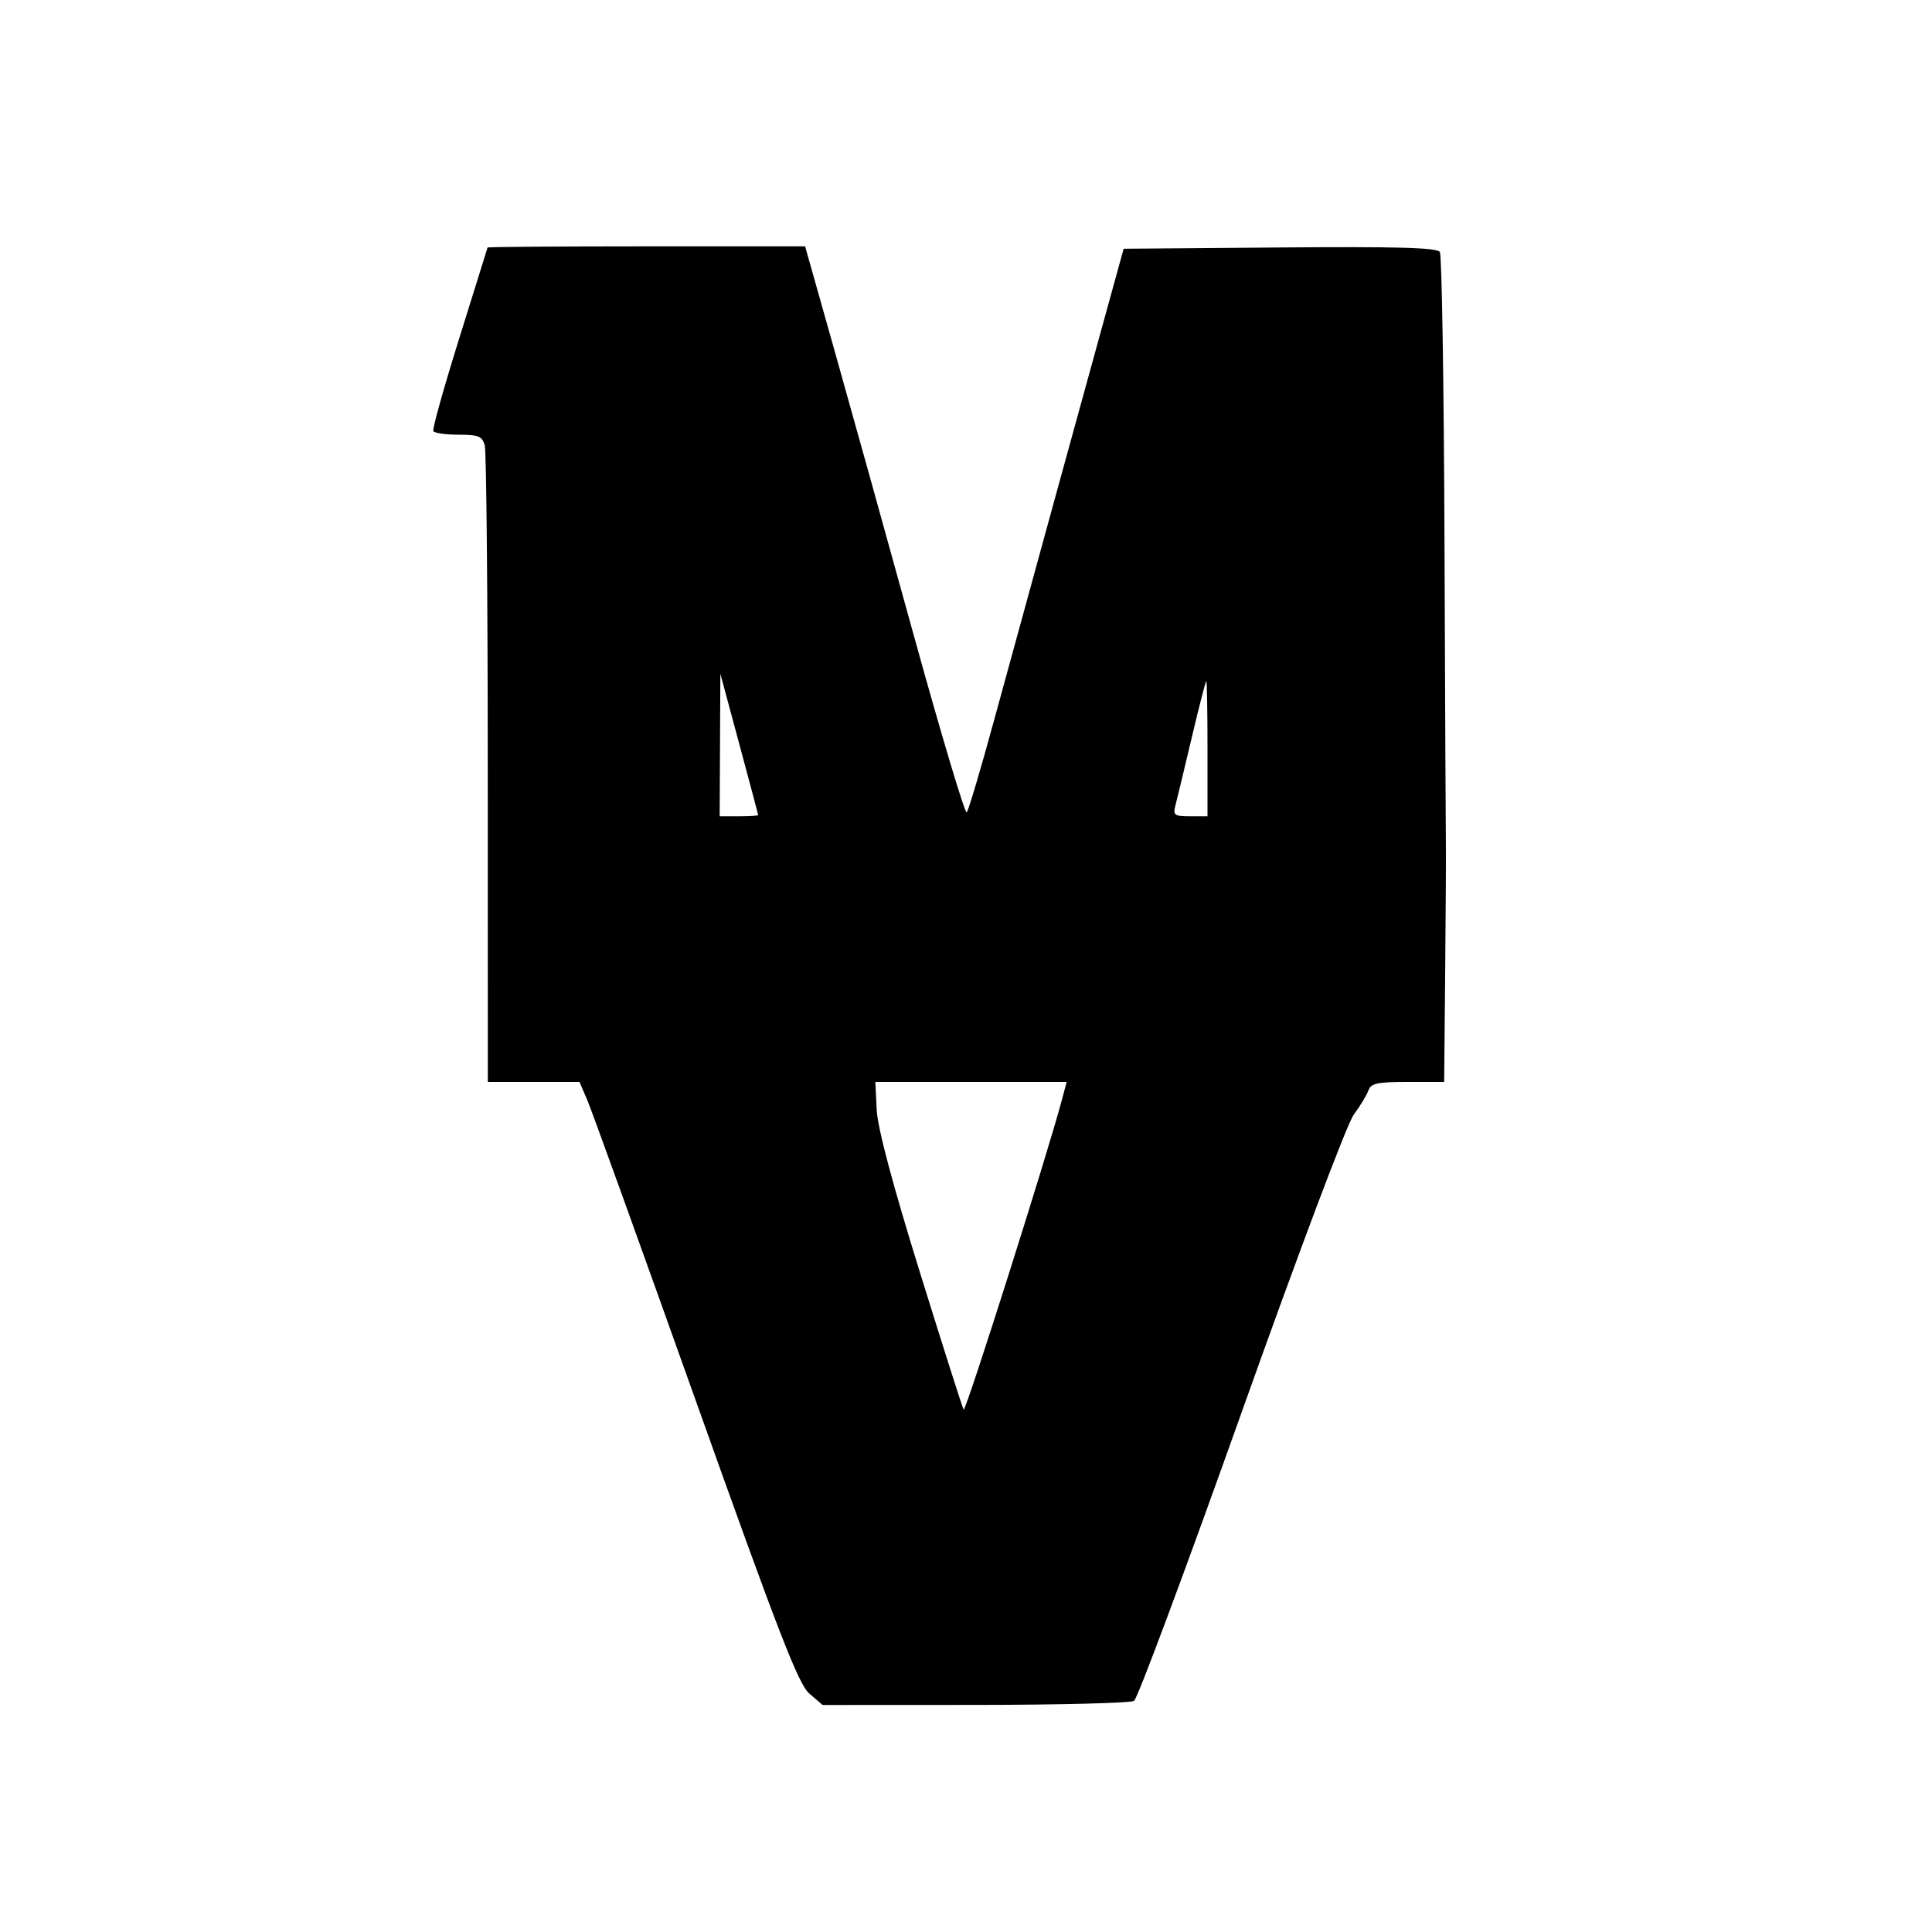
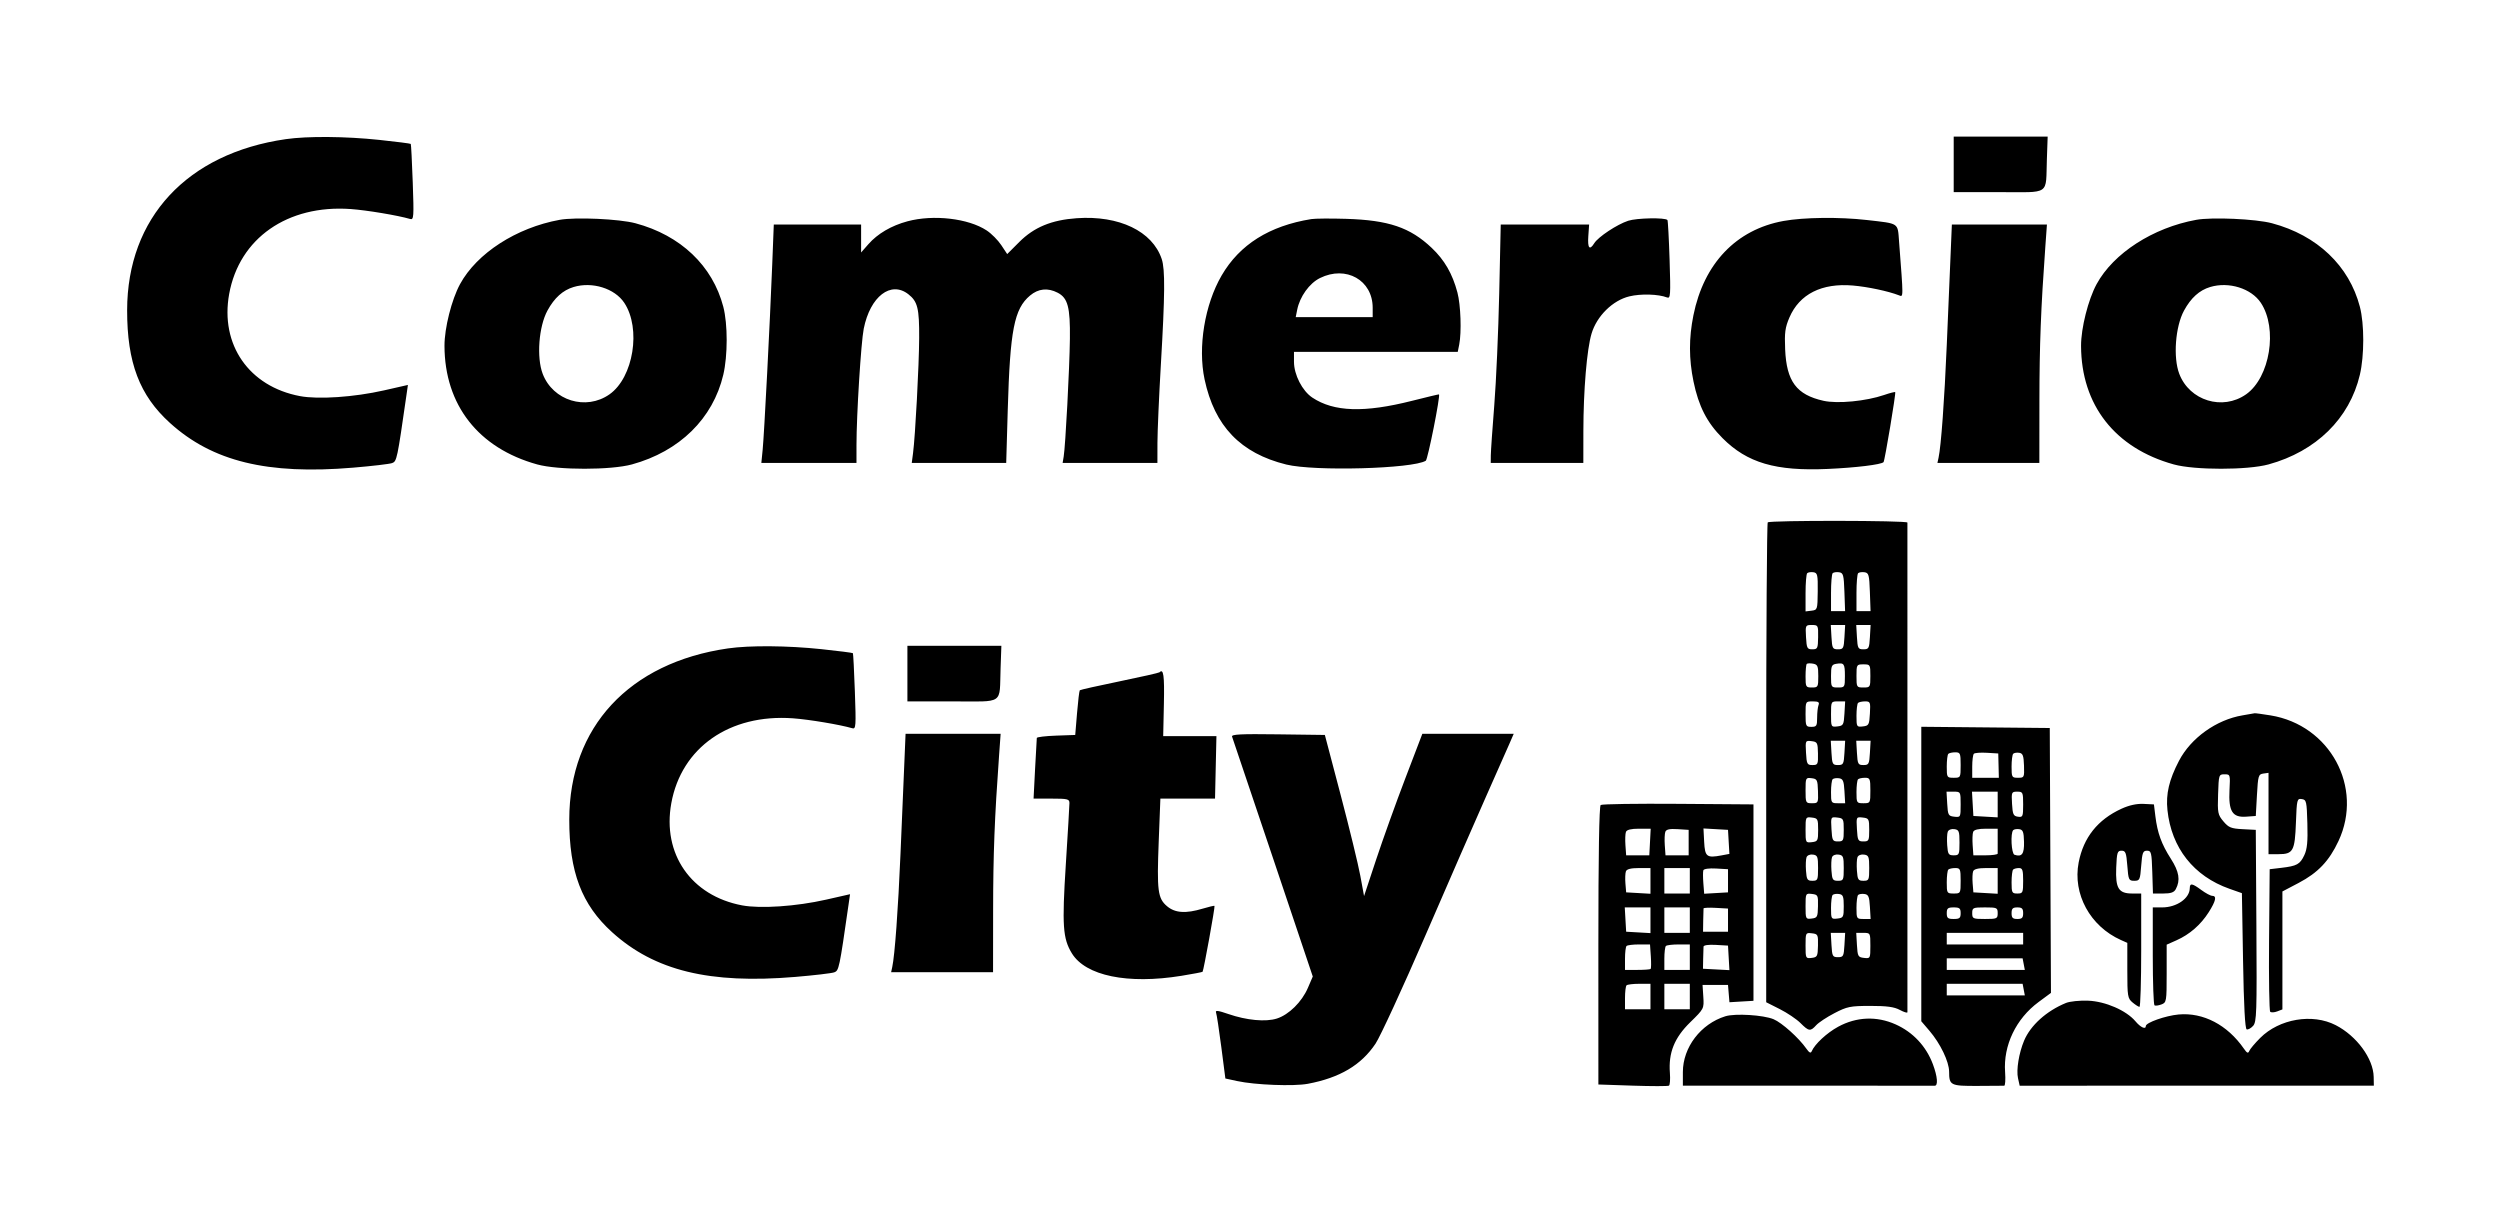
- <svg xmlns="http://www.w3.org/2000/svg" width="400" height="400" viewBox="0 0 400 400" version="1.1">
-   <path d="M 100.943 51.250 C 100.912 51.388, 98.281 59.825, 95.096 70 C 91.912 80.175, 89.489 88.838, 89.712 89.250 C 89.936 89.662, 92.289 90, 94.942 90 C 99.100 90, 99.850 90.311, 100.370 92.250 C 100.701 93.487, 100.979 123.638, 100.986 159.250 L 101 224 110.487 224 L 119.973 224 121.588 227.750 C 122.476 229.813, 132.570 257.779, 144.019 289.897 C 161.226 338.168, 165.310 348.703, 167.573 350.647 L 170.311 353 201.906 352.985 C 219.282 352.976, 234.083 352.600, 234.795 352.148 C 235.507 351.696, 245.481 324.948, 256.960 292.708 C 268.784 259.497, 278.887 232.661, 280.267 230.795 C 281.608 228.983, 282.982 226.713, 283.321 225.750 C 283.834 224.293, 285.197 224, 291.469 224 L 299 224 299.209 201.250 C 299.325 188.738, 299.389 176.925, 299.353 175 C 299.316 173.075, 299.189 144.922, 299.069 112.439 C 298.949 79.955, 298.517 52.836, 298.108 52.175 C 297.548 51.269, 289.379 51.037, 265.004 51.236 L 232.643 51.500 231.949 54 C 228.572 66.167, 209.816 134.428, 205.845 149 C 203.073 159.175, 200.511 167.813, 200.152 168.196 C 199.793 168.579, 194.817 151.929, 189.094 131.196 C 183.371 110.463, 175.988 83.938, 172.687 72.250 L 166.686 51 133.843 51 C 115.779 51, 100.974 51.112, 100.943 51.250 M 149.071 154.250 L 149 169 153 169 C 155.200 169, 156.990 168.887, 156.978 168.750 C 156.966 168.613, 155.198 161.975, 153.049 154 L 149.143 139.500 149.071 154.250 M 246.727 152.757 C 245.202 159.216, 243.687 165.512, 243.360 166.750 C 242.825 168.778, 243.124 169, 246.383 169 L 250 169 250 155 C 250 147.300, 249.887 141.003, 249.750 141.007 C 249.613 141.011, 248.252 146.299, 246.727 152.757 M 181.509 229.750 C 181.693 233.532, 184.764 245.086, 190.480 263.500 C 195.260 278.900, 199.326 291.657, 199.517 291.848 C 199.960 292.293, 216.841 239.059, 219.843 227.750 L 220.839 224 201.034 224 L 181.230 224 181.509 229.750" stroke="none" fill="black" fill-rule="evenodd" />
+ <svg xmlns="http://www.w3.org/2000/svg" width="1080" height="530" viewBox="0 0 1080 530" version="1.1">
+   <path d="M 123.500 60.109 C 80.819 66.259, 54.962 94.119, 54.922 134 C 54.899 156.654, 60.275 170.805, 73.433 182.721 C 91.785 199.342, 115.528 205.138, 152.535 202.031 C 160.719 201.344, 168.311 200.451, 169.405 200.046 C 171.423 199.299, 171.604 198.442, 175.558 170.899 L 176.218 166.297 165.859 168.650 C 153.042 171.561, 137.544 172.619, 129.606 171.124 C 107.557 166.973, 95.029 148.902, 99.003 126.983 C 103.365 102.922, 124.194 88.369, 151.493 90.305 C 158.423 90.797, 171.893 93.049, 177.193 94.602 C 178.750 95.059, 178.839 93.798, 178.306 78.799 C 177.987 69.835, 177.603 62.353, 177.453 62.173 C 177.302 61.993, 171.176 61.210, 163.839 60.434 C 149.246 58.891, 132.868 58.759, 123.500 60.109 M 844 71 L 844 83 863.481 83 C 886.135 83, 883.694 84.674, 884.251 68.750 L 884.592 59 864.296 59 L 844 59 844 71 M 241.763 94.968 C 223.083 98.369, 205.993 109.404, 198.728 122.756 C 195.104 129.417, 191.996 141.764, 192.017 149.410 C 192.090 174.952, 206.678 193.602, 232.085 200.636 C 241.079 203.126, 263.913 203.122, 273 200.628 C 293.558 194.988, 308.004 180.813, 312.460 161.907 C 314.410 153.634, 314.414 140.011, 312.469 132.542 C 307.848 114.802, 294.013 101.648, 274.500 96.443 C 267.498 94.575, 248.599 93.724, 241.763 94.968 M 392.024 95.603 C 385.061 97.474, 379.130 100.949, 375.137 105.497 L 372 109.070 372 103.035 L 372 97 353.139 97 L 334.277 97 333.603 114.250 C 332.611 139.602, 330.132 187.620, 329.473 194.250 L 328.901 200 349.450 200 L 370 200 370.001 192.250 C 370.002 179.338, 371.964 147.857, 373.133 142 C 375.917 128.057, 384.860 121.169, 392.440 127.131 C 396.416 130.259, 397.149 133.238, 397.083 146 C 397.021 157.948, 395.402 188.347, 394.434 195.750 L 393.877 200 414.280 200 L 434.682 200 435.350 177.009 C 436.351 142.536, 438.124 133.439, 444.962 127.686 C 448.559 124.659, 452.628 124.239, 456.909 126.453 C 461.307 128.727, 462.363 132.707, 462.196 146.373 C 462.038 159.283, 460.276 192.658, 459.509 197.250 L 459.050 200 479.525 200 L 500 200 500.017 191.250 C 500.026 186.438, 500.691 171.250, 501.495 157.500 C 503.270 127.142, 503.357 116.365, 501.862 111.899 C 497.837 99.879, 483.458 92.976, 465.135 94.268 C 454.260 95.035, 446.708 98.162, 440.335 104.535 L 435.108 109.762 432.545 105.889 C 431.136 103.760, 428.299 100.908, 426.241 99.552 C 418.313 94.330, 403.238 92.590, 392.024 95.603 M 566.500 94.647 C 548.382 97.560, 535.529 105.638, 527.750 119 C 520.429 131.577, 517.410 149.969, 520.379 163.906 C 524.680 184.089, 535.928 195.804, 555.686 200.681 C 567.813 203.674, 610.314 202.514, 615.940 199.037 C 616.815 198.496, 622.301 170.941, 621.648 170.371 C 621.566 170.300, 616.331 171.550, 610.014 173.149 C 589.359 178.376, 576.245 177.955, 566.937 171.768 C 562.580 168.872, 559 161.890, 559 156.288 L 559 152 594.375 152 L 629.750 152 630.375 148.875 C 631.444 143.528, 631.040 131.738, 629.601 126.336 C 627.443 118.231, 624.030 112.319, 618.478 107.068 C 609.141 98.237, 599.904 95.107, 581.500 94.537 C 574.900 94.332, 568.150 94.382, 566.500 94.647 M 703.396 95.366 C 698.583 96.934, 690.442 102.319, 688.722 105.074 C 686.694 108.320, 685.790 107.238, 686.153 101.999 L 686.500 96.999 667.408 96.999 L 648.317 97 647.660 126.750 C 647.299 143.113, 646.341 164.825, 645.530 175 C 644.720 185.175, 644.044 194.963, 644.028 196.750 L 644 200 664 200 L 684 200 684.016 186.250 C 684.036 168.586, 685.515 150.953, 687.549 144.127 C 689.816 136.520, 696.693 129.753, 703.917 128.020 C 708.891 126.827, 716.410 127.048, 720.149 128.497 C 721.654 129.081, 721.752 127.665, 721.267 112.318 C 720.975 103.068, 720.553 95.295, 720.330 95.045 C 719.331 93.927, 707.103 94.159, 703.396 95.366 M 770.467 95.458 C 750.046 99.169, 736.068 113.807, 731.553 136.208 C 729.571 146.043, 729.583 155.064, 731.591 164.792 C 733.804 175.516, 737.396 182.527, 744.137 189.284 C 754.809 199.980, 767.110 203.587, 789.500 202.586 C 801.789 202.036, 812.614 200.720, 813.690 199.643 C 814.211 199.122, 819.110 169.777, 818.738 169.405 C 818.564 169.231, 816.421 169.778, 813.975 170.621 C 806.160 173.313, 793.817 174.501, 787.753 173.144 C 776.073 170.530, 771.777 164.765, 771.182 150.903 C 770.872 143.703, 771.173 141.469, 773.033 137.146 C 777.382 127.035, 787.011 122.190, 800.452 123.348 C 806.883 123.902, 815.705 125.774, 820.331 127.567 C 822.311 128.334, 822.309 129.331, 820.395 104.339 C 819.762 96.079, 820.643 96.668, 806.467 95.044 C 794.666 93.692, 779.210 93.870, 770.467 95.458 M 948.763 94.968 C 930.083 98.369, 912.993 109.404, 905.728 122.756 C 902.104 129.417, 898.996 141.764, 899.017 149.410 C 899.090 174.952, 913.678 193.602, 939.085 200.636 C 948.079 203.126, 970.913 203.122, 980 200.628 C 1000.558 194.988, 1015.004 180.813, 1019.460 161.907 C 1021.410 153.634, 1021.414 140.011, 1019.469 132.542 C 1014.848 114.802, 1001.013 101.648, 981.500 96.443 C 974.498 94.575, 955.599 93.724, 948.763 94.968 M 842.647 110.250 C 842.340 117.537, 841.604 134.929, 841.012 148.899 C 839.996 172.871, 838.550 192.714, 837.452 197.750 L 836.962 200 858.981 200 L 881 200 881.026 173.250 C 881.050 149.024, 881.659 133.214, 883.606 106.250 L 884.274 97 863.739 97 L 843.205 97 842.647 110.250 M 570.223 120.119 C 565.647 122.384, 561.525 128.124, 560.386 133.819 L 559.750 137 576.375 137 L 593 137 593 132.960 C 593 121.029, 581.492 114.540, 570.223 120.119 M 247.791 123.988 C 243.123 125.396, 239.502 128.663, 236.497 134.176 C 232.747 141.061, 231.741 154.415, 234.441 161.485 C 238.881 173.112, 253.146 177.493, 263.308 170.351 C 273.649 163.083, 277.062 141.918, 269.684 130.812 C 265.550 124.588, 255.840 121.562, 247.791 123.988 M 954.791 123.988 C 950.123 125.396, 946.502 128.663, 943.497 134.176 C 939.747 141.061, 938.741 154.415, 941.441 161.485 C 945.881 173.112, 960.146 177.493, 970.308 170.351 C 980.649 163.083, 984.062 141.918, 976.684 130.812 C 972.550 124.588, 962.840 121.562, 954.791 123.988 M 763.667 225.667 C 763.300 226.033, 763 272.827, 763 329.652 L 763 432.971 768.874 435.936 C 772.104 437.567, 776.120 440.274, 777.797 441.951 C 781.414 445.568, 782.093 445.661, 784.595 442.891 C 785.643 441.731, 789.200 439.382, 792.500 437.671 C 797.976 434.832, 799.329 434.560, 808 434.554 C 815.158 434.549, 818.301 434.979, 820.750 436.299 C 822.538 437.263, 824.004 437.702, 824.009 437.276 C 824.017 436.628, 824.010 228.025, 824.003 225.750 C 823.999 224.823, 764.592 224.741, 763.667 225.667 M 780.709 247.624 C 780.319 248.014, 780 251.888, 780 256.233 L 780 264.133 782.588 263.816 C 785.121 263.507, 785.177 263.331, 785.261 255.500 C 785.339 248.278, 785.157 247.472, 783.383 247.208 C 782.302 247.047, 781.099 247.235, 780.709 247.624 M 791.709 247.624 C 791.319 248.014, 791 251.858, 791 256.167 L 791 264 794.040 264 L 797.081 264 796.790 255.750 C 796.529 248.320, 796.297 247.471, 794.459 247.208 C 793.336 247.047, 792.099 247.235, 791.709 247.624 M 802.709 247.624 C 802.319 248.014, 802 251.858, 802 256.167 L 802 264 805.040 264 L 808.081 264 807.790 255.750 C 807.529 248.320, 807.297 247.471, 805.459 247.208 C 804.336 247.047, 803.099 247.235, 802.709 247.624 M 780.198 275.250 C 780.475 280.058, 780.704 280.500, 782.927 280.500 C 785.178 280.500, 785.360 280.120, 785.430 275.250 C 785.504 270.146, 785.428 270, 782.701 270 C 779.945 270, 779.901 270.092, 780.198 275.250 M 791.198 275.250 C 791.477 280.103, 791.689 280.500, 794 280.500 C 796.311 280.500, 796.523 280.103, 796.802 275.250 L 797.105 270 794 270 L 790.895 270 791.198 275.250 M 802.198 275.250 C 802.477 280.103, 802.689 280.500, 805 280.500 C 807.311 280.500, 807.523 280.103, 807.802 275.250 L 808.105 270 805 270 L 801.895 270 802.198 275.250 M 314.500 280.109 C 271.819 286.259, 245.962 314.119, 245.922 354 C 245.899 376.654, 251.275 390.805, 264.433 402.721 C 282.785 419.342, 306.528 425.138, 343.535 422.031 C 351.719 421.344, 359.311 420.451, 360.405 420.046 C 362.423 419.299, 362.604 418.442, 366.558 390.899 L 367.218 386.297 356.859 388.650 C 344.042 391.561, 328.544 392.619, 320.606 391.124 C 298.557 386.973, 286.029 368.902, 290.003 346.983 C 294.365 322.922, 315.194 308.369, 342.493 310.305 C 349.423 310.797, 362.893 313.049, 368.193 314.602 C 369.750 315.059, 369.839 313.798, 369.306 298.799 C 368.987 289.835, 368.603 282.353, 368.453 282.173 C 368.302 281.993, 362.176 281.210, 354.839 280.434 C 340.246 278.891, 323.868 278.759, 314.500 280.109 M 392 291 L 392 303 411.481 303 C 434.135 303, 431.694 304.674, 432.251 288.750 L 432.592 279 412.296 279 L 392 279 392 291 M 780.524 286.810 C 780.236 287.098, 780 289.508, 780 292.167 C 780 296.773, 780.129 297, 782.750 297 C 785.378 297, 785.500 296.782, 785.500 292.069 C 785.500 287.764, 785.217 287.083, 783.274 286.712 C 782.049 286.478, 780.811 286.522, 780.524 286.810 M 793.250 286.768 C 791.271 287.094, 791 287.733, 791 292.070 C 791 296.881, 791.072 297, 794 297 C 796.929 297, 797 296.882, 797 292.059 C 797 286.703, 796.649 286.208, 793.250 286.768 M 802 292 C 802 296.889, 802.067 297, 805 297 C 807.933 297, 808 296.889, 808 292 C 808 287.111, 807.933 287, 805 287 C 802.067 287, 802 287.111, 802 292 M 500.895 290.439 C 500.653 290.680, 492.901 292.433, 483.667 294.333 C 474.432 296.234, 466.694 297.972, 466.470 298.196 C 466.247 298.420, 465.712 302.855, 465.282 308.052 L 464.500 317.500 456.250 317.790 C 451.712 317.950, 447.955 318.400, 447.900 318.790 C 447.846 319.181, 447.508 325.238, 447.150 332.251 L 446.500 345.003 454.250 345.001 C 461.184 345, 462 345.199, 462 346.891 C 462 347.930, 461.296 359.868, 460.435 373.419 C 458.757 399.835, 459.132 405.399, 463.022 411.796 C 468.966 421.570, 487.158 425.320, 510.358 421.554 C 515.230 420.764, 519.350 419.978, 519.512 419.808 C 519.957 419.345, 524.976 391.643, 524.671 391.338 C 524.526 391.192, 522.219 391.732, 519.544 392.537 C 512.241 394.735, 507.661 394.427, 504.189 391.506 C 500.148 388.105, 499.736 384.902, 500.572 363.366 L 501.284 345 513.088 345 L 524.892 345 525.196 331.498 L 525.500 317.997 514 318 L 502.500 318.003 502.803 304.002 C 503.067 291.754, 502.637 288.696, 500.895 290.439 M 780 308.500 C 780 313.700, 780.136 314, 782.500 314 C 784.741 314, 785 313.595, 785 310.082 C 785 307.927, 785.273 305.452, 785.607 304.582 C 786.080 303.349, 785.529 303, 783.107 303 C 780.008 303, 780 303.013, 780 308.500 M 791 308.566 C 791 314.049, 791.041 314.128, 793.750 313.816 C 796.315 313.521, 796.520 313.147, 796.802 308.250 L 797.105 303 794.052 303 C 791.015 303, 791 303.027, 791 308.566 M 802.667 303.667 C 802.300 304.033, 802 306.538, 802 309.233 C 802 313.988, 802.081 314.124, 804.750 313.816 C 807.315 313.521, 807.520 313.147, 807.802 308.250 C 808.087 303.299, 807.968 303, 805.719 303 C 804.407 303, 803.033 303.300, 802.667 303.667 M 968.780 309.030 C 957.458 310.938, 946.469 318.801, 941.320 328.679 C 937.028 336.913, 935.608 342.978, 936.338 349.962 C 938.045 366.292, 947.685 378.518, 963.147 383.961 L 968.500 385.845 969 415.090 C 969.334 434.603, 969.857 444.454, 970.573 444.692 C 971.163 444.888, 972.406 444.209, 973.334 443.183 C 974.870 441.486, 974.999 437.591, 974.761 399.909 L 974.500 358.500 968.798 358.202 C 963.842 357.942, 962.758 357.501, 960.511 354.831 C 958.104 351.971, 957.946 351.162, 958.213 343.129 C 958.494 334.668, 958.549 334.500, 961 334.500 C 963.455 334.500, 963.494 334.621, 963.146 341.267 C 962.666 350.457, 964.391 353.235, 970.309 352.805 L 974.500 352.500 975 343.500 C 975.466 335.105, 975.651 334.479, 977.750 334.180 L 980 333.861 980 351.430 L 980 369 984.378 369 C 990.636 369, 991.390 367.620, 991.845 355.317 C 992.214 345.343, 992.323 344.904, 994.365 345.196 C 996.365 345.481, 996.518 346.151, 996.785 355.775 C 997.003 363.615, 996.689 366.854, 995.458 369.447 C 993.582 373.400, 992.285 374.112, 985.500 374.911 L 980.500 375.500 980.235 405.935 C 980.089 422.674, 980.314 436.690, 980.735 437.081 C 981.156 437.471, 982.513 437.403, 983.750 436.928 L 986 436.064 986 410.587 L 986 385.109 992.992 381.435 C 1001.361 377.037, 1006.183 371.970, 1010.231 363.319 C 1021.105 340.083, 1006.564 313.218, 980.855 309.046 C 977.360 308.479, 974.275 308.065, 974 308.125 C 973.725 308.186, 971.376 308.593, 968.780 309.030 M 830 377.575 L 830 441.182 833.501 445.272 C 838.225 450.791, 841.997 458.620, 842.015 462.946 C 842.041 468.886, 842.586 469.158, 854.357 469.115 C 860.210 469.094, 865.366 469.060, 865.814 469.038 C 866.261 469.017, 866.437 466.361, 866.203 463.136 C 865.373 451.649, 870.889 440.100, 880.652 432.888 L 886.016 428.925 885.758 371.712 L 885.500 314.500 857.750 314.234 L 830 313.968 830 377.575 M 390.647 330.250 C 390.340 337.538, 389.604 354.929, 389.012 368.899 C 387.996 392.871, 386.550 412.714, 385.452 417.750 L 384.962 420 406.981 420 L 429 420 429.026 393.250 C 429.050 369.024, 429.659 353.214, 431.606 326.250 L 432.274 317 411.739 317 L 391.205 317 390.647 330.250 M 532.252 318.229 C 532.517 318.928, 540.470 342.529, 549.926 370.677 L 567.119 421.853 564.998 426.784 C 562.397 432.829, 556.805 438.350, 551.601 440.010 C 546.774 441.549, 538.556 440.783, 530.651 438.057 C 526.184 436.516, 524.926 436.364, 525.329 437.414 C 525.619 438.171, 526.645 444.892, 527.608 452.350 L 529.360 465.911 534.430 467.013 C 542.230 468.707, 558.876 469.352, 565 468.197 C 578.808 465.593, 588.037 460.122, 594.224 450.871 C 596.273 447.809, 606.012 426.672, 615.868 403.901 C 625.724 381.131, 637.490 354.175, 642.015 344 C 646.541 333.825, 651.073 323.587, 652.086 321.250 L 653.929 317 634.190 317 L 614.451 317 607.096 336.250 C 603.051 346.837, 597.386 362.611, 594.507 371.302 L 589.273 387.103 587.652 378.302 C 586.760 373.461, 582.950 357.800, 579.184 343.500 L 572.338 317.500 552.054 317.229 C 535.975 317.014, 531.870 317.221, 532.252 318.229 M 780.195 325.178 C 780.477 330.095, 780.689 330.500, 782.981 330.500 C 785.304 330.500, 785.456 330.183, 785.365 325.500 C 785.274 320.849, 785.080 320.478, 782.579 320.178 C 779.926 319.861, 779.895 319.926, 780.195 325.178 M 791.198 325.250 C 791.477 330.103, 791.689 330.500, 794 330.500 C 796.311 330.500, 796.523 330.103, 796.802 325.250 L 797.105 320 794 320 L 790.895 320 791.198 325.250 M 802.198 325.250 C 802.477 330.103, 802.689 330.500, 805 330.500 C 807.311 330.500, 807.523 330.103, 807.802 325.250 L 808.105 320 805 320 L 801.895 320 802.198 325.250 M 841.667 325.667 C 841.300 326.033, 841 328.508, 841 331.167 C 841 335.870, 841.080 336, 844 336 C 846.970 336, 847 335.944, 847 330.500 C 847 325.405, 846.828 325, 844.667 325 C 843.383 325, 842.033 325.300, 841.667 325.667 M 852.712 325.622 C 852.320 326.013, 852 328.508, 852 331.167 L 852 336 857.750 336.001 L 863.500 336.001 863.375 330.751 L 863.249 325.500 858.336 325.205 C 855.634 325.043, 853.103 325.230, 852.712 325.622 M 869.709 325.624 C 869.319 326.014, 869 328.508, 869 331.167 C 869 335.781, 869.126 336, 871.769 336 C 874.464 336, 874.533 335.860, 874.369 330.750 C 874.230 326.444, 873.860 325.447, 872.309 325.208 C 871.269 325.047, 870.099 325.235, 869.709 325.624 M 780 341.434 C 780 346.849, 780.075 347, 782.769 347 C 785.464 347, 785.533 346.860, 785.369 341.750 C 785.213 336.895, 785.005 336.476, 782.600 336.184 C 780.073 335.876, 780 336.024, 780 341.434 M 791.709 336.624 C 791.319 337.014, 791 339.508, 791 342.167 C 791 346.889, 791.070 347, 794.052 347 L 797.105 347 796.802 341.750 C 796.549 337.347, 796.171 336.453, 794.459 336.208 C 793.336 336.047, 792.099 336.235, 791.709 336.624 M 802.667 336.667 C 802.300 337.033, 802 339.508, 802 342.167 C 802 346.870, 802.080 347, 805 347 C 807.970 347, 808 346.944, 808 341.500 C 808 336.405, 807.828 336, 805.667 336 C 804.383 336, 803.033 336.300, 802.667 336.667 M 841.198 347.250 C 841.480 352.147, 841.685 352.521, 844.250 352.816 C 846.959 353.128, 847 353.049, 847 347.566 C 847 342.027, 846.985 342, 843.948 342 L 840.895 342 841.198 347.250 M 852.198 347.250 L 852.500 352.500 857.750 352.802 L 863 353.105 863 347.552 L 863 342 857.448 342 L 851.895 342 852.198 347.250 M 869.198 347.250 C 869.461 351.824, 869.790 352.541, 871.750 352.820 C 873.852 353.118, 874 352.773, 874 347.570 C 874 342.265, 873.879 342, 871.448 342 C 868.997 342, 868.908 342.209, 869.198 347.250 M 691.495 347.758 C 690.842 348.240, 690.493 369.474, 690.495 408.500 L 690.500 468.500 705.352 469 C 713.521 469.275, 720.558 469.275, 720.991 469 C 721.423 468.725, 721.604 466.250, 721.394 463.500 C 720.728 454.789, 723.320 448.328, 730.167 441.633 C 736.131 435.801, 736.165 435.736, 735.833 430.633 L 735.500 425.500 741 425.500 L 746.500 425.500 746.809 429.234 L 747.119 432.968 752.309 432.658 L 757.500 432.349 757.500 389.925 L 757.500 347.500 725 347.258 C 707.125 347.124, 692.048 347.349, 691.495 347.758 M 916.450 349.389 C 906.191 354.105, 900.066 361.800, 897.980 372.590 C 895.345 386.224, 902.938 400.147, 916.250 406.093 L 919 407.321 919 419.250 C 919 430.398, 919.147 431.302, 921.250 433.056 C 922.487 434.089, 923.837 434.948, 924.250 434.967 C 924.663 434.985, 925 423.975, 925 410.500 L 925 386 921.155 386 C 915.223 386, 913.845 383.794, 914.204 374.870 C 914.469 368.265, 914.708 367.500, 916.500 367.500 C 918.244 367.500, 918.564 368.333, 919 374 C 919.472 380.133, 919.641 380.500, 922 380.500 C 924.359 380.500, 924.528 380.133, 925 374 C 925.436 368.333, 925.756 367.500, 927.500 367.500 C 929.335 367.500, 929.524 368.263, 929.788 376.750 L 930.075 386 934.502 386 C 937.819 386, 939.183 385.526, 939.940 384.111 C 941.996 380.270, 941.399 376.579, 937.821 371 C 933.772 364.688, 932.006 359.835, 931.122 352.598 L 930.500 347.500 926 347.283 C 923.029 347.140, 919.783 347.856, 916.450 349.389 M 780 358.500 C 780 364.040, 780.045 364.128, 782.719 363.816 C 785.274 363.519, 785.439 363.197, 785.439 358.500 C 785.439 353.803, 785.274 353.481, 782.719 353.184 C 780.045 352.872, 780 352.960, 780 358.500 M 791.195 358.178 C 791.477 363.107, 791.685 363.500, 794 363.500 C 796.333 363.500, 796.500 363.167, 796.500 358.500 C 796.500 353.765, 796.351 353.483, 793.695 353.178 C 790.901 352.858, 790.892 352.877, 791.195 358.178 M 802.195 358.178 C 802.477 363.107, 802.685 363.500, 805 363.500 C 807.333 363.500, 807.500 363.167, 807.500 358.500 C 807.500 353.765, 807.351 353.483, 804.695 353.178 C 801.901 352.858, 801.892 352.877, 802.195 358.178 M 702.406 359.386 C 702.113 360.148, 702.015 362.735, 702.187 365.136 L 702.500 369.500 707.500 369.500 L 712.500 369.500 712.800 363.750 L 713.100 358 708.019 358 C 704.611 358, 702.762 358.456, 702.406 359.386 M 719.427 359.330 C 719.123 360.123, 719.015 362.735, 719.187 365.136 L 719.500 369.500 724.500 369.500 L 729.500 369.500 729.500 364 L 729.500 358.500 724.740 358.195 C 721.305 357.975, 719.826 358.291, 719.427 359.330 M 736.198 363.686 C 736.533 370.122, 737.305 370.728, 743.650 369.538 L 747.101 368.890 746.800 363.695 L 746.500 358.500 741.198 358.196 L 735.897 357.892 736.198 363.686 M 841.432 359.315 C 841.125 360.116, 841.015 362.735, 841.187 365.136 C 841.467 369.041, 841.763 369.500, 844 369.500 C 846.364 369.500, 846.500 369.200, 846.500 364 C 846.500 359.054, 846.273 358.468, 844.246 358.180 C 842.954 357.997, 841.752 358.482, 841.432 359.315 M 852.406 359.386 C 852.113 360.148, 852.015 362.735, 852.187 365.136 L 852.500 369.500 857.750 369.500 C 860.638 369.500, 863 369.163, 863 368.750 C 863 368.337, 863 365.750, 863 363 L 863 358 857.969 358 C 854.603 358, 852.761 358.459, 852.406 359.386 M 869.709 358.624 C 868.458 359.876, 868.912 368.804, 870.250 369.254 C 873.458 370.333, 874.501 368.930, 874.376 363.700 C 874.272 359.397, 873.921 358.450, 872.334 358.208 C 871.280 358.047, 870.099 358.235, 869.709 358.624 M 780.432 370.315 C 780.125 371.116, 780.015 373.735, 780.187 376.136 C 780.465 380.015, 780.772 380.500, 782.950 380.500 C 785.253 380.500, 785.400 380.169, 785.404 375 C 785.407 370.089, 785.171 369.466, 783.199 369.180 C 781.948 368.998, 780.749 369.491, 780.432 370.315 M 791.432 370.315 C 791.125 371.116, 791.015 373.735, 791.187 376.136 C 791.467 380.041, 791.763 380.500, 794 380.500 C 796.364 380.500, 796.500 380.200, 796.500 375 C 796.500 370.054, 796.273 369.468, 794.246 369.180 C 792.954 368.997, 791.752 369.482, 791.432 370.315 M 802.432 370.315 C 802.125 371.116, 802.015 373.735, 802.187 376.136 C 802.467 380.041, 802.763 380.500, 805 380.500 C 807.364 380.500, 807.500 380.200, 807.500 375 C 807.500 370.054, 807.273 369.468, 805.246 369.180 C 803.954 368.997, 802.752 369.482, 802.432 370.315 M 702.402 376.395 C 702.108 377.162, 702.009 379.524, 702.183 381.645 L 702.500 385.500 707.750 385.802 L 713 386.105 713 380.552 L 713 375 707.969 375 C 704.587 375, 702.762 375.457, 702.402 376.395 M 719 380.500 L 719 386 724.500 386 L 730 386 730 380.500 L 730 375 724.500 375 L 719 375 719 380.500 M 735.844 375.969 C 735.648 376.555, 735.651 379.074, 735.849 381.566 L 736.209 386.097 741.355 385.799 L 746.500 385.500 746.500 380.500 L 746.500 375.500 741.350 375.201 C 738.330 375.026, 736.052 375.344, 735.844 375.969 M 841.667 375.667 C 841.300 376.033, 841 378.508, 841 381.167 C 841 385.870, 841.080 386, 844 386 C 846.970 386, 847 385.944, 847 380.500 C 847 375.405, 846.828 375, 844.667 375 C 843.383 375, 842.033 375.300, 841.667 375.667 M 852.402 376.395 C 852.108 377.162, 852.009 379.524, 852.183 381.645 L 852.500 385.500 857.750 385.802 L 863 386.105 863 380.552 L 863 375 857.969 375 C 854.587 375, 852.762 375.457, 852.402 376.395 M 869.667 375.667 C 869.300 376.033, 869 378.508, 869 381.167 C 869 385.656, 869.178 386, 871.500 386 C 873.864 386, 874 385.700, 874 380.500 C 874 375.833, 873.722 375, 872.167 375 C 871.158 375, 870.033 375.300, 869.667 375.667 M 945.978 383.750 C 945.922 388.108, 940.303 392, 934.066 392 L 930 392 930 412.941 C 930 424.459, 930.337 434.081, 930.750 434.324 C 931.163 434.566, 932.513 434.383, 933.750 433.915 C 935.918 433.096, 936 432.608, 936 420.579 L 936 408.094 940.250 406.205 C 945.928 403.682, 950.728 399.498, 954.168 394.074 C 957.251 389.213, 957.728 387, 955.694 387 C 954.976 387, 952.864 385.875, 951 384.500 C 946.991 381.542, 946.008 381.395, 945.978 383.750 M 780 391.500 C 780 396.998, 780.063 397.125, 782.634 396.816 C 785.069 396.524, 785.275 396.123, 785.370 391.500 C 785.467 386.766, 785.326 386.483, 782.736 386.184 C 780.041 385.872, 780 385.952, 780 391.500 M 791.709 386.624 C 791.319 387.014, 791 389.538, 791 392.233 C 791 396.988, 791.081 397.124, 793.750 396.816 C 796.341 396.518, 796.500 396.211, 796.500 391.500 C 796.500 387.228, 796.203 386.457, 794.459 386.208 C 793.336 386.047, 792.099 386.235, 791.709 386.624 M 802.709 386.624 C 802.319 387.014, 802 389.508, 802 392.167 C 802 396.889, 802.070 397, 805.052 397 L 808.105 397 807.802 391.750 C 807.549 387.347, 807.171 386.453, 805.459 386.208 C 804.336 386.047, 803.099 386.235, 802.709 386.624 M 702.198 397.250 L 702.500 402.500 707.750 402.802 L 713 403.105 713 397.552 L 713 392 707.448 392 L 701.895 392 702.198 397.250 M 719 397.500 L 719 403 724.500 403 L 730 403 730 397.500 L 730 392 724.500 392 L 719 392 719 397.500 M 735.929 392.448 C 735.889 392.751, 735.825 395.137, 735.786 397.750 L 735.714 402.500 741.107 402.500 L 746.500 402.500 746.500 397.500 L 746.500 392.500 741.250 392.198 C 738.362 392.031, 735.968 392.144, 735.929 392.448 M 841 394.500 C 841 396.611, 841.467 397, 844 397 C 846.533 397, 847 396.611, 847 394.500 C 847 392.389, 846.533 392, 844 392 C 841.467 392, 841 392.389, 841 394.500 M 852 394.500 C 852 396.864, 852.300 397, 857.500 397 C 862.700 397, 863 396.864, 863 394.500 C 863 392.136, 862.700 392, 857.500 392 C 852.300 392, 852 392.136, 852 394.500 M 869 394.500 C 869 396.500, 869.500 397, 871.500 397 C 873.500 397, 874 396.500, 874 394.500 C 874 392.500, 873.500 392, 871.500 392 C 869.500 392, 869 392.500, 869 394.500 M 780 408.500 C 780 413.998, 780.063 414.125, 782.634 413.816 C 785.069 413.524, 785.275 413.123, 785.370 408.500 C 785.467 403.766, 785.326 403.483, 782.736 403.184 C 780.041 402.872, 780 402.952, 780 408.500 M 791.198 408.250 C 791.477 413.103, 791.689 413.500, 794 413.500 C 796.311 413.500, 796.523 413.103, 796.802 408.250 L 797.105 403 794 403 L 790.895 403 791.198 408.250 M 802.198 408.250 C 802.480 413.147, 802.685 413.521, 805.250 413.816 C 807.959 414.128, 808 414.049, 808 408.566 C 808 403.027, 807.985 403, 804.948 403 L 801.895 403 802.198 408.250 M 841 405.500 L 841 408 857.500 408 L 874 408 874 405.500 L 874 403 857.500 403 L 841 403 841 405.500 M 702.667 408.667 C 702.300 409.033, 702 411.508, 702 414.167 L 702 419 707.333 419 C 710.267 419, 712.854 418.813, 713.083 418.584 C 713.313 418.355, 713.344 415.880, 713.153 413.084 L 712.807 408 708.070 408 C 705.465 408, 703.033 408.300, 702.667 408.667 M 719.667 408.667 C 719.300 409.033, 719 411.508, 719 414.167 L 719 419 724.500 419 L 730 419 730 413.500 L 730 408 725.167 408 C 722.508 408, 720.033 408.300, 719.667 408.667 M 735.923 408.948 C 735.881 409.526, 735.810 411.913, 735.765 414.250 L 735.684 418.500 741.396 418.802 L 747.108 419.103 746.804 413.802 L 746.500 408.500 741.250 408.198 C 738.084 408.015, 735.969 408.313, 735.923 408.948 M 841 416.500 L 841 419 857.861 419 L 874.723 419 874.245 416.500 L 873.767 414 857.383 414 L 841 414 841 416.500 M 702.667 425.667 C 702.300 426.033, 702 428.508, 702 431.167 L 702 436 707.500 436 L 713 436 713 430.500 L 713 425 708.167 425 C 705.508 425, 703.033 425.300, 702.667 425.667 M 719 430.500 L 719 436 724.500 436 L 730 436 730 430.500 L 730 425 724.500 425 L 719 425 719 430.500 M 841 427.500 L 841 430 857.861 430 L 874.723 430 874.245 427.500 L 873.767 425 857.383 425 L 841 425 841 427.500 M 892.500 433.277 C 884.079 436.724, 877.173 442.950, 874.395 449.596 C 872.162 454.942, 870.982 462.214, 871.773 465.764 L 872.500 469.028 949 469.012 L 1025.500 468.995 1025.430 465.217 C 1025.284 457.324, 1018.104 447.541, 1009.028 442.869 C 998.970 437.691, 984.684 440.112, 976.399 448.398 C 974.144 450.654, 972.024 453.175, 971.688 454 C 971.203 455.190, 970.718 454.983, 969.345 453 C 962.237 442.741, 951.791 437.283, 941.137 438.259 C 935.532 438.773, 927 441.777, 927 443.236 C 927 444.881, 924.757 443.865, 922.520 441.206 C 918.566 436.507, 909.531 432.577, 902.032 432.295 C 898.439 432.159, 894.150 432.601, 892.500 433.277 M 745.358 439.026 C 734.723 442.326, 727 452.459, 727 463.114 L 727 469 781 469 C 810.700 469, 835.337 469.018, 835.750 469.040 C 837.331 469.123, 837.013 465.109, 835.015 459.768 C 832.094 451.963, 826.447 445.922, 818.908 442.539 C 810.756 438.881, 802.008 439.238, 794.082 443.552 C 789.207 446.205, 783.984 451.051, 782.654 454.153 C 782.237 455.126, 781.593 454.806, 780.334 453 C 777.126 448.396, 769.785 441.808, 766.188 440.305 C 761.782 438.464, 749.584 437.715, 745.358 439.026" stroke="none" fill="black" fill-rule="evenodd" />
</svg>
